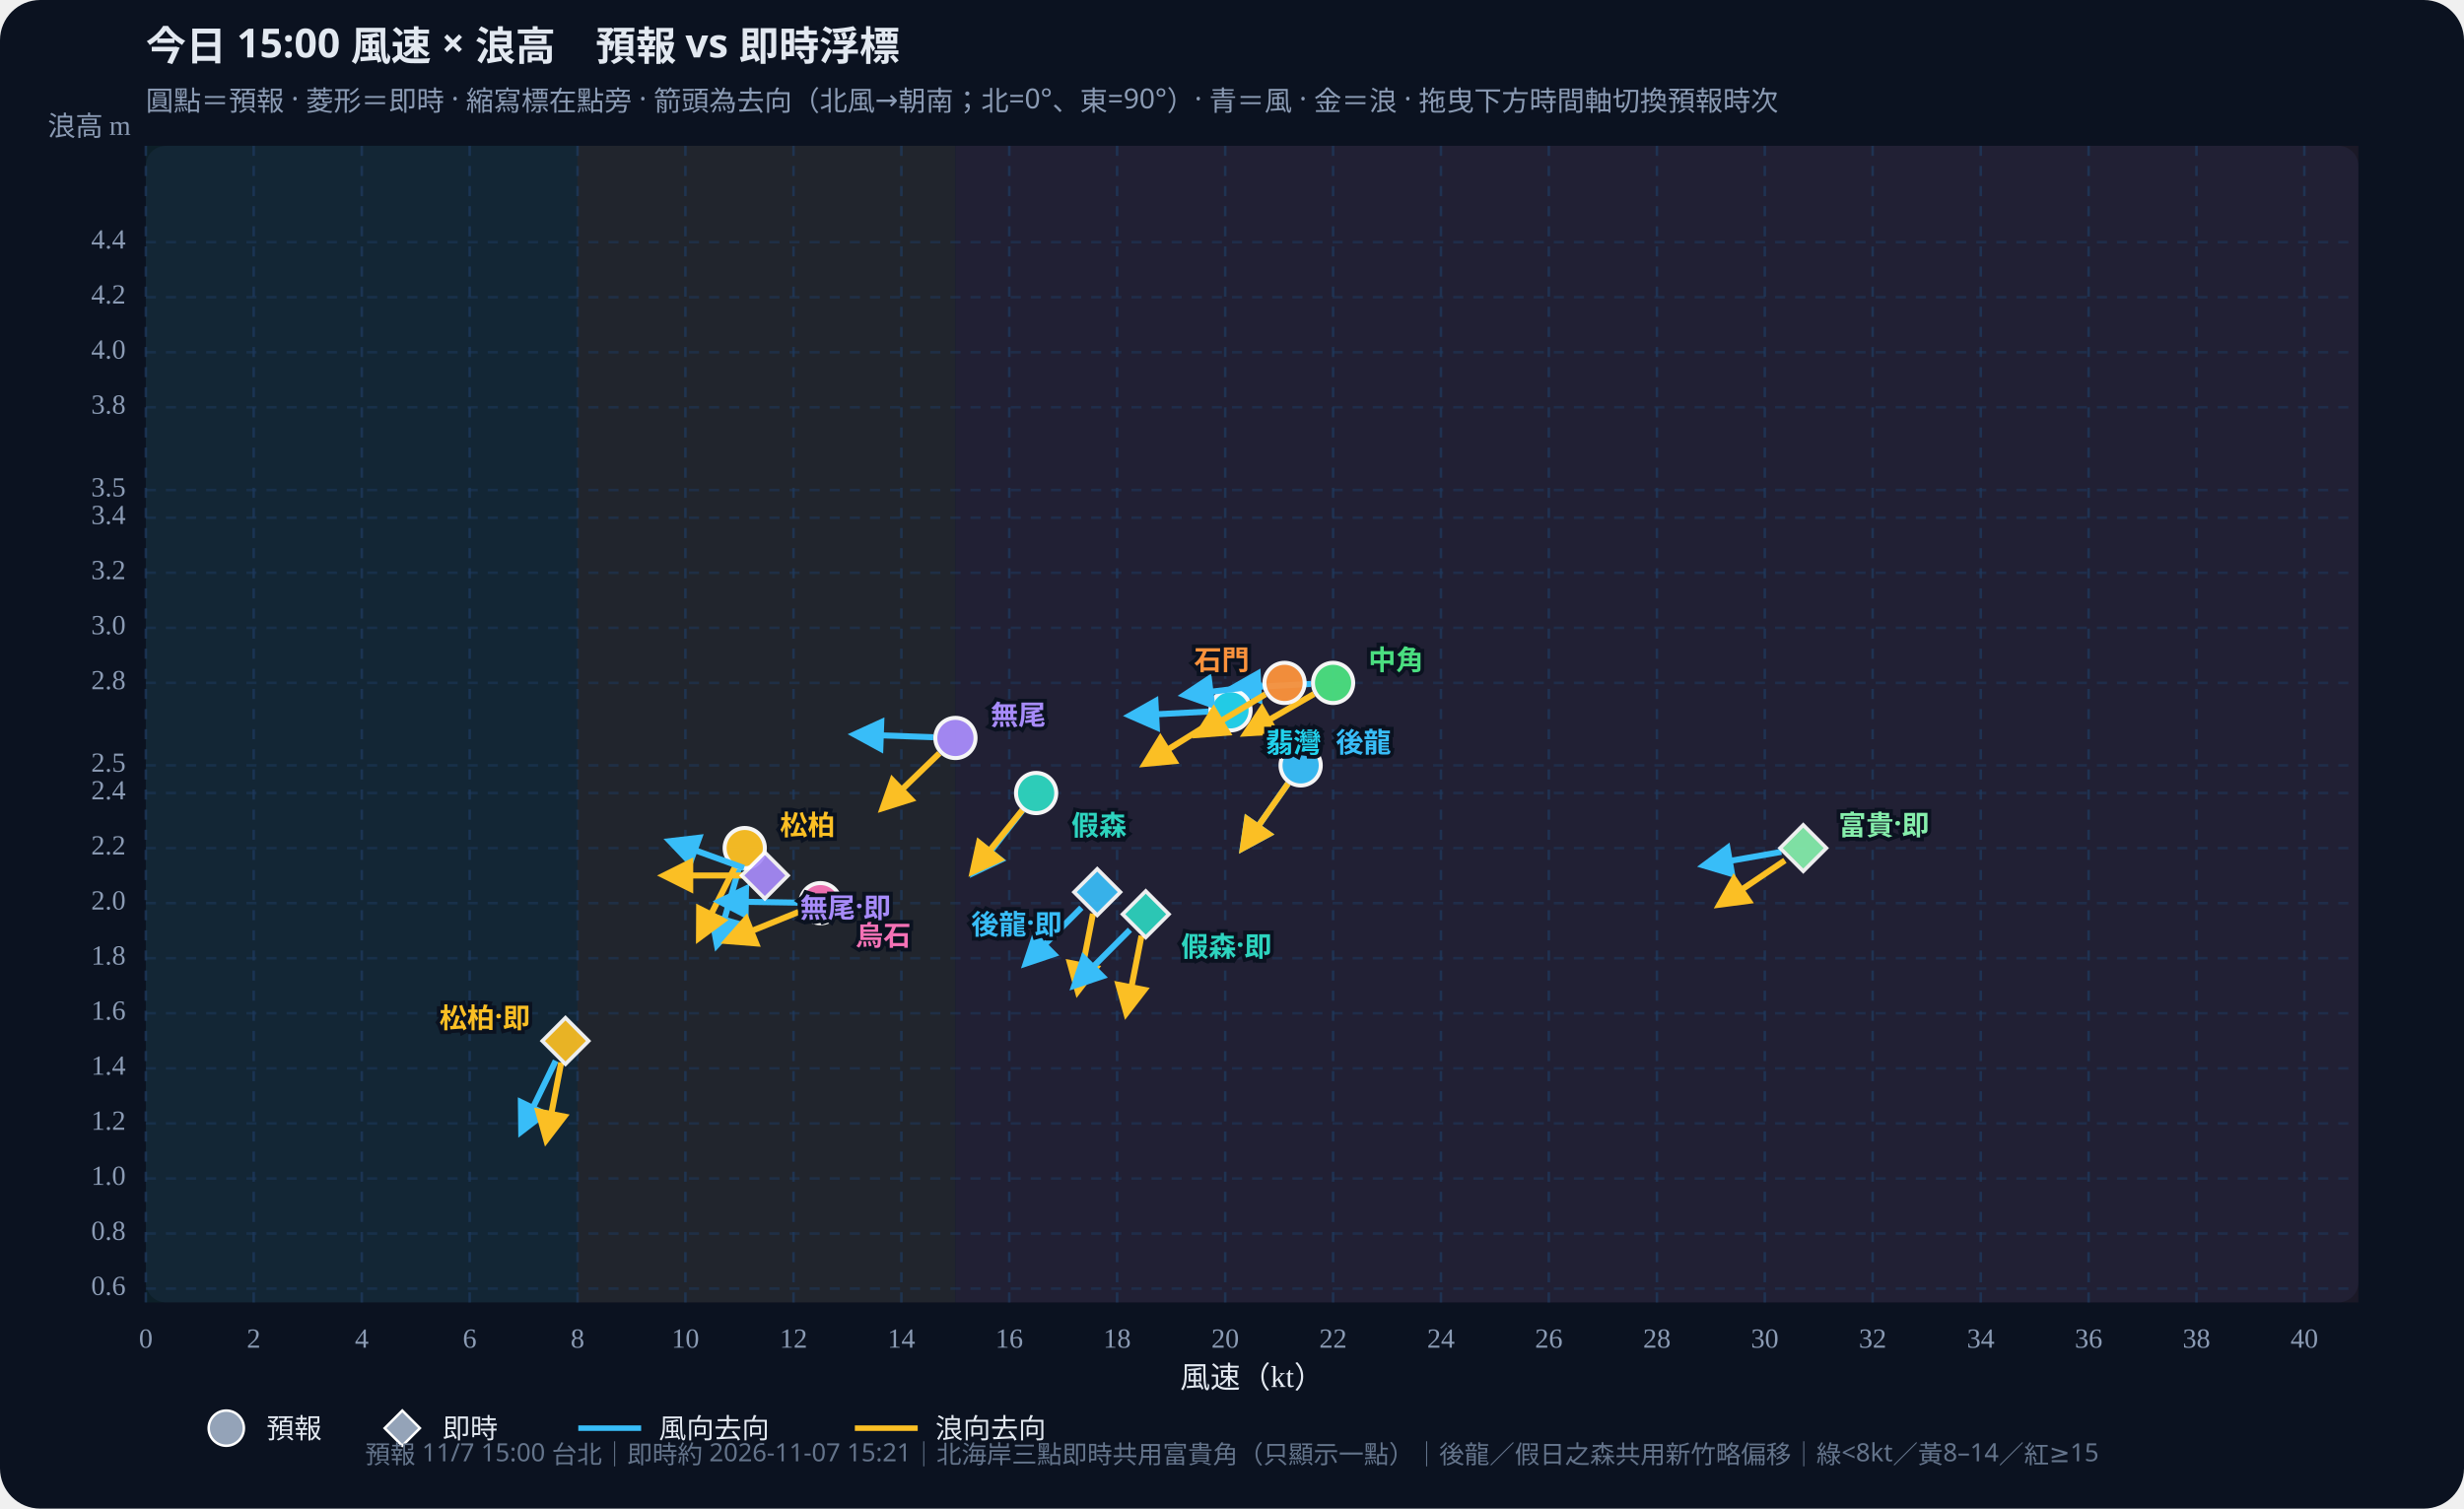
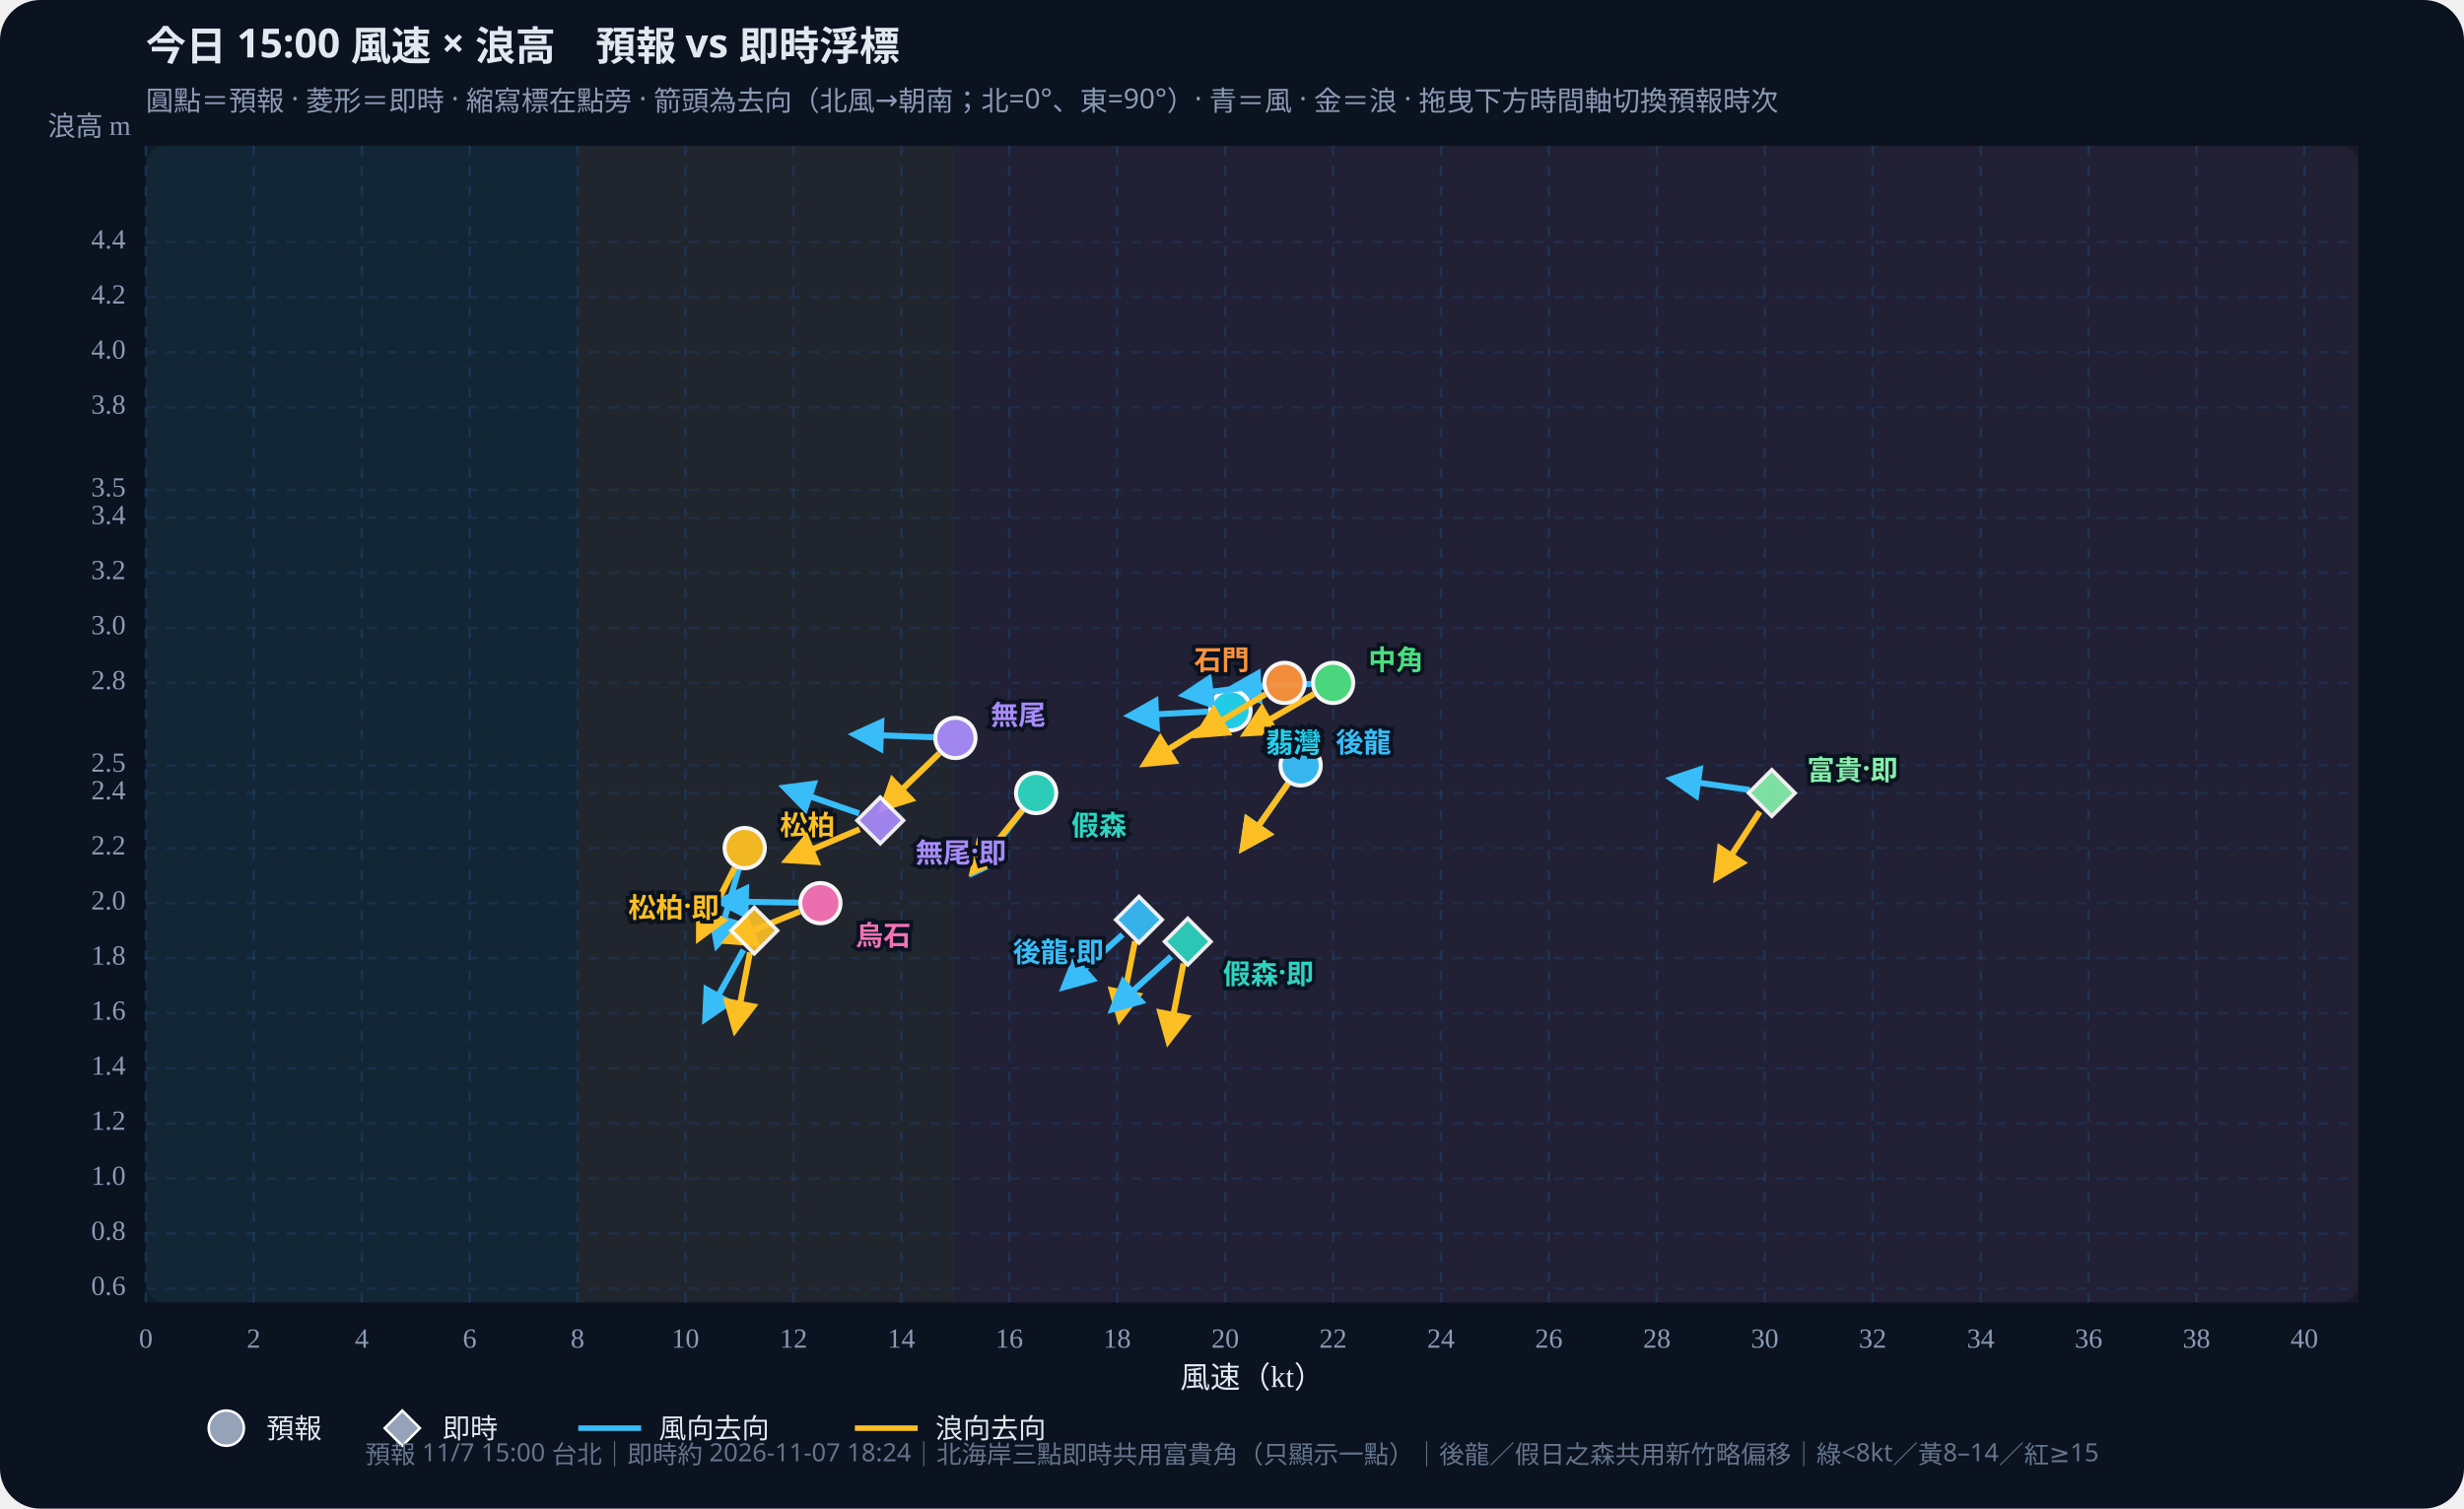
<svg xmlns="http://www.w3.org/2000/svg" id="wws-svg" viewBox="0 0 980 600" role="img" aria-label="風速與浪高散佈圖，可拖曳時間軸切換預報時次" style="width:100%;height:auto;display:block">
  <rect width="980" height="600" fill="#0b1220" rx="16" />
  <rect x="58" y="58" width="880" height="460" fill="#111a2e" rx="8" />
  <rect x="58.0" y="58" width="171.7" height="460" fill="#34d399" opacity="0.07" />
  <rect x="229.7" y="58" width="150.2" height="460" fill="#fbbf24" opacity="0.07" />
  <rect x="380.0" y="58" width="558.0" height="460" fill="#fb7185" opacity="0.07" />
  <defs>
    <marker id="arrow-38bdf8" viewBox="0 0 10 10" refX="8" refY="5" markerWidth="6" markerHeight="6" orient="auto-start-reverse">
      <path d="M0,0 L10,5 L0,10 z" fill="#38bdf8" />
    </marker>
    <marker id="arrow-fbbf24" viewBox="0 0 10 10" refX="8" refY="5" markerWidth="6" markerHeight="6" orient="auto-start-reverse">
      <path d="M0,0 L10,5 L0,10 z" fill="#fbbf24" />
    </marker>
  </defs>
  <text id="wws-title" x="58" y="24" fill="#e2e8f0" font-size="16" font-weight="700" font-family="Noto Sans TC,system-ui,sans-serif">今日 15:00 風速 × 浪高　預報 vs 即時浮標</text>
  <text x="58" y="44" fill="#8b9bb4" font-size="11" font-family="Noto Sans TC,system-ui,sans-serif">圓點＝預報 · 菱形＝即時 · 縮寫標在點旁 · 箭頭為去向（北風→朝南；北=0°、東=90°）· 青＝風 · 金＝浪 · 拖曳下方時間軸切換預報時次</text>
  <line x1="58.0" y1="58" x2="58.0" y2="518" stroke="#1e3a5f" stroke-dasharray="4 4" opacity="0.7" />
  <text x="58.0" y="536" text-anchor="middle" fill="#8b9bb4" font-size="11">0</text>
  <line x1="100.9" y1="58" x2="100.9" y2="518" stroke="#1e3a5f" stroke-dasharray="4 4" opacity="0.7" />
  <text x="100.9" y="536" text-anchor="middle" fill="#8b9bb4" font-size="11">2</text>
  <line x1="143.9" y1="58" x2="143.9" y2="518" stroke="#1e3a5f" stroke-dasharray="4 4" opacity="0.7" />
  <text x="143.9" y="536" text-anchor="middle" fill="#8b9bb4" font-size="11">4</text>
  <line x1="186.8" y1="58" x2="186.8" y2="518" stroke="#1e3a5f" stroke-dasharray="4 4" opacity="0.7" />
  <text x="186.8" y="536" text-anchor="middle" fill="#8b9bb4" font-size="11">6</text>
  <line x1="229.7" y1="58" x2="229.7" y2="518" stroke="#1e3a5f" stroke-dasharray="4 4" opacity="0.7" />
  <text x="229.7" y="536" text-anchor="middle" fill="#8b9bb4" font-size="11">8</text>
  <line x1="272.6" y1="58" x2="272.6" y2="518" stroke="#1e3a5f" stroke-dasharray="4 4" opacity="0.7" />
  <text x="272.6" y="536" text-anchor="middle" fill="#8b9bb4" font-size="11">10</text>
  <line x1="315.6" y1="58" x2="315.6" y2="518" stroke="#1e3a5f" stroke-dasharray="4 4" opacity="0.7" />
  <text x="315.6" y="536" text-anchor="middle" fill="#8b9bb4" font-size="11">12</text>
  <line x1="358.5" y1="58" x2="358.5" y2="518" stroke="#1e3a5f" stroke-dasharray="4 4" opacity="0.7" />
  <text x="358.5" y="536" text-anchor="middle" fill="#8b9bb4" font-size="11">14</text>
  <line x1="401.4" y1="58" x2="401.4" y2="518" stroke="#1e3a5f" stroke-dasharray="4 4" opacity="0.7" />
  <text x="401.4" y="536" text-anchor="middle" fill="#8b9bb4" font-size="11">16</text>
  <line x1="444.3" y1="58" x2="444.3" y2="518" stroke="#1e3a5f" stroke-dasharray="4 4" opacity="0.7" />
  <text x="444.3" y="536" text-anchor="middle" fill="#8b9bb4" font-size="11">18</text>
  <line x1="487.3" y1="58" x2="487.3" y2="518" stroke="#1e3a5f" stroke-dasharray="4 4" opacity="0.7" />
  <text x="487.3" y="536" text-anchor="middle" fill="#8b9bb4" font-size="11">20</text>
  <line x1="530.2" y1="58" x2="530.2" y2="518" stroke="#1e3a5f" stroke-dasharray="4 4" opacity="0.7" />
  <text x="530.2" y="536" text-anchor="middle" fill="#8b9bb4" font-size="11">22</text>
  <line x1="573.1" y1="58" x2="573.1" y2="518" stroke="#1e3a5f" stroke-dasharray="4 4" opacity="0.7" />
  <text x="573.1" y="536" text-anchor="middle" fill="#8b9bb4" font-size="11">24</text>
  <line x1="616.0" y1="58" x2="616.0" y2="518" stroke="#1e3a5f" stroke-dasharray="4 4" opacity="0.7" />
  <text x="616.0" y="536" text-anchor="middle" fill="#8b9bb4" font-size="11">26</text>
  <line x1="659.0" y1="58" x2="659.0" y2="518" stroke="#1e3a5f" stroke-dasharray="4 4" opacity="0.7" />
  <text x="659.0" y="536" text-anchor="middle" fill="#8b9bb4" font-size="11">28</text>
  <line x1="701.9" y1="58" x2="701.9" y2="518" stroke="#1e3a5f" stroke-dasharray="4 4" opacity="0.7" />
  <text x="701.9" y="536" text-anchor="middle" fill="#8b9bb4" font-size="11">30</text>
  <line x1="744.8" y1="58" x2="744.8" y2="518" stroke="#1e3a5f" stroke-dasharray="4 4" opacity="0.7" />
  <text x="744.8" y="536" text-anchor="middle" fill="#8b9bb4" font-size="11">32</text>
  <line x1="787.8" y1="58" x2="787.8" y2="518" stroke="#1e3a5f" stroke-dasharray="4 4" opacity="0.7" />
  <text x="787.8" y="536" text-anchor="middle" fill="#8b9bb4" font-size="11">34</text>
  <line x1="830.7" y1="58" x2="830.7" y2="518" stroke="#1e3a5f" stroke-dasharray="4 4" opacity="0.7" />
  <text x="830.7" y="536" text-anchor="middle" fill="#8b9bb4" font-size="11">36</text>
  <line x1="873.6" y1="58" x2="873.6" y2="518" stroke="#1e3a5f" stroke-dasharray="4 4" opacity="0.7" />
  <text x="873.6" y="536" text-anchor="middle" fill="#8b9bb4" font-size="11">38</text>
  <line x1="916.5" y1="58" x2="916.5" y2="518" stroke="#1e3a5f" stroke-dasharray="4 4" opacity="0.7" />
  <text x="916.5" y="536" text-anchor="middle" fill="#8b9bb4" font-size="11">40</text>
  <line x1="58" y1="512.5" x2="938" y2="512.5" stroke="#1e3a5f" stroke-dasharray="4 4" opacity="0.5" />
  <text x="50" y="512.5" text-anchor="end" dominant-baseline="middle" fill="#8b9bb4" font-size="11">0.6</text>
  <line x1="58" y1="490.6" x2="938" y2="490.6" stroke="#1e3a5f" stroke-dasharray="4 4" opacity="0.5" />
  <text x="50" y="490.6" text-anchor="end" dominant-baseline="middle" fill="#8b9bb4" font-size="11">0.8</text>
  <line x1="58" y1="468.7" x2="938" y2="468.7" stroke="#1e3a5f" stroke-dasharray="4 4" opacity="0.5" />
  <text x="50" y="468.7" text-anchor="end" dominant-baseline="middle" fill="#8b9bb4" font-size="11">1.0</text>
  <line x1="58" y1="446.8" x2="938" y2="446.8" stroke="#1e3a5f" stroke-dasharray="4 4" opacity="0.5" />
  <text x="50" y="446.8" text-anchor="end" dominant-baseline="middle" fill="#8b9bb4" font-size="11">1.2</text>
  <line x1="58" y1="424.9" x2="938" y2="424.9" stroke="#1e3a5f" stroke-dasharray="4 4" opacity="0.5" />
  <text x="50" y="424.9" text-anchor="end" dominant-baseline="middle" fill="#8b9bb4" font-size="11">1.4</text>
  <line x1="58" y1="403.0" x2="938" y2="403.0" stroke="#1e3a5f" stroke-dasharray="4 4" opacity="0.5" />
  <text x="50" y="403.0" text-anchor="end" dominant-baseline="middle" fill="#8b9bb4" font-size="11">1.6</text>
  <line x1="58" y1="381.1" x2="938" y2="381.1" stroke="#1e3a5f" stroke-dasharray="4 4" opacity="0.5" />
  <text x="50" y="381.1" text-anchor="end" dominant-baseline="middle" fill="#8b9bb4" font-size="11">1.8</text>
  <line x1="58" y1="359.2" x2="938" y2="359.2" stroke="#1e3a5f" stroke-dasharray="4 4" opacity="0.5" />
  <text x="50" y="359.2" text-anchor="end" dominant-baseline="middle" fill="#8b9bb4" font-size="11">2.0</text>
  <line x1="58" y1="337.3" x2="938" y2="337.3" stroke="#1e3a5f" stroke-dasharray="4 4" opacity="0.5" />
  <text x="50" y="337.3" text-anchor="end" dominant-baseline="middle" fill="#8b9bb4" font-size="11">2.2</text>
  <line x1="58" y1="315.4" x2="938" y2="315.4" stroke="#1e3a5f" stroke-dasharray="4 4" opacity="0.5" />
  <text x="50" y="315.4" text-anchor="end" dominant-baseline="middle" fill="#8b9bb4" font-size="11">2.4</text>
  <line x1="58" y1="304.4" x2="938" y2="304.4" stroke="#1e3a5f" stroke-dasharray="4 4" opacity="0.5" />
  <text x="50" y="304.4" text-anchor="end" dominant-baseline="middle" fill="#8b9bb4" font-size="11">2.5</text>
  <line x1="58" y1="271.6" x2="938" y2="271.6" stroke="#1e3a5f" stroke-dasharray="4 4" opacity="0.5" />
  <text x="50" y="271.6" text-anchor="end" dominant-baseline="middle" fill="#8b9bb4" font-size="11">2.8</text>
  <line x1="58" y1="249.7" x2="938" y2="249.7" stroke="#1e3a5f" stroke-dasharray="4 4" opacity="0.5" />
  <text x="50" y="249.7" text-anchor="end" dominant-baseline="middle" fill="#8b9bb4" font-size="11">3.0</text>
  <line x1="58" y1="227.8" x2="938" y2="227.8" stroke="#1e3a5f" stroke-dasharray="4 4" opacity="0.5" />
  <text x="50" y="227.8" text-anchor="end" dominant-baseline="middle" fill="#8b9bb4" font-size="11">3.2</text>
  <line x1="58" y1="205.9" x2="938" y2="205.9" stroke="#1e3a5f" stroke-dasharray="4 4" opacity="0.5" />
  <text x="50" y="205.9" text-anchor="end" dominant-baseline="middle" fill="#8b9bb4" font-size="11">3.4</text>
  <line x1="58" y1="194.9" x2="938" y2="194.9" stroke="#1e3a5f" stroke-dasharray="4 4" opacity="0.5" />
  <text x="50" y="194.9" text-anchor="end" dominant-baseline="middle" fill="#8b9bb4" font-size="11">3.5</text>
  <line x1="58" y1="162.0" x2="938" y2="162.0" stroke="#1e3a5f" stroke-dasharray="4 4" opacity="0.5" />
  <text x="50" y="162.0" text-anchor="end" dominant-baseline="middle" fill="#8b9bb4" font-size="11">3.8</text>
  <line x1="58" y1="140.1" x2="938" y2="140.1" stroke="#1e3a5f" stroke-dasharray="4 4" opacity="0.5" />
  <text x="50" y="140.1" text-anchor="end" dominant-baseline="middle" fill="#8b9bb4" font-size="11">4.0</text>
  <line x1="58" y1="118.2" x2="938" y2="118.2" stroke="#1e3a5f" stroke-dasharray="4 4" opacity="0.5" />
  <text x="50" y="118.2" text-anchor="end" dominant-baseline="middle" fill="#8b9bb4" font-size="11">4.2</text>
  <line x1="58" y1="96.3" x2="938" y2="96.3" stroke="#1e3a5f" stroke-dasharray="4 4" opacity="0.5" />
  <text x="50" y="96.3" text-anchor="end" dominant-baseline="middle" fill="#8b9bb4" font-size="11">4.4</text>
  <text x="498" y="552" text-anchor="middle" fill="#e2e8f0" font-size="12">風速（kt）</text>
  <text x="52" y="54" text-anchor="end" fill="#8b9bb4" font-size="11">浪高 m</text>
  <g id="wws-forecast-layer">
    <line x1="512.3" y1="311.6" x2="494.4" y2="337.2" stroke="#38bdf8" stroke-width="2.4" marker-end="url(#arrow-38bdf8)" />
    <line x1="512.3" y1="311.6" x2="494.4" y2="337.2" stroke="#fbbf24" stroke-width="2.4" marker-end="url(#arrow-fbbf24)" />
    <circle cx="517.3" cy="304.4" r="8.0" fill="#38bdf8" stroke="#fff" stroke-width="1.6" opacity="0.95" />
    <line x1="406.7" y1="322.3" x2="387.5" y2="346.9" stroke="#38bdf8" stroke-width="2.4" marker-end="url(#arrow-38bdf8)" />
    <line x1="406.6" y1="322.2" x2="387.0" y2="346.5" stroke="#fbbf24" stroke-width="2.4" marker-end="url(#arrow-fbbf24)" />
    <circle cx="412.1" cy="315.4" r="8.0" fill="#2dd4bf" stroke="#fff" stroke-width="1.6" opacity="0.95" />
    <line x1="293.8" y1="345.7" x2="285.2" y2="375.7" stroke="#38bdf8" stroke-width="2.4" marker-end="url(#arrow-38bdf8)" />
    <line x1="292.2" y1="345.1" x2="278.1" y2="372.9" stroke="#fbbf24" stroke-width="2.4" marker-end="url(#arrow-fbbf24)" />
    <circle cx="296.2" cy="337.3" r="8.0" fill="#fbbf24" stroke="#fff" stroke-width="1.6" opacity="0.95" />
    <line x1="521.4" y1="272.0" x2="490.2" y2="273.7" stroke="#38bdf8" stroke-width="2.4" marker-end="url(#arrow-38bdf8)" />
    <line x1="522.6" y1="276.0" x2="495.6" y2="291.6" stroke="#fbbf24" stroke-width="2.4" marker-end="url(#arrow-fbbf24)" />
    <circle cx="530.2" cy="271.6" r="8.0" fill="#4ade80" stroke="#fff" stroke-width="1.6" opacity="0.95" />
    <line x1="480.6" y1="283.0" x2="449.5" y2="284.6" stroke="#38bdf8" stroke-width="2.4" marker-end="url(#arrow-38bdf8)" />
    <line x1="482.0" y1="287.2" x2="455.5" y2="303.7" stroke="#fbbf24" stroke-width="2.4" marker-end="url(#arrow-fbbf24)" />
    <circle cx="489.4" cy="282.5" r="8.0" fill="#22d3ee" stroke="#fff" stroke-width="1.6" opacity="0.95" />
    <line x1="502.1" y1="272.6" x2="471.2" y2="276.4" stroke="#38bdf8" stroke-width="2.4" marker-end="url(#arrow-38bdf8)" />
    <line x1="503.3" y1="276.1" x2="476.6" y2="292.2" stroke="#fbbf24" stroke-width="2.4" marker-end="url(#arrow-fbbf24)" />
    <circle cx="510.9" cy="271.6" r="8.0" fill="#fb923c" stroke="#fff" stroke-width="1.6" opacity="0.95" />
    <line x1="371.2" y1="293.2" x2="340.0" y2="292.1" stroke="#38bdf8" stroke-width="2.4" marker-end="url(#arrow-38bdf8)" />
    <line x1="373.6" y1="299.6" x2="351.2" y2="321.3" stroke="#fbbf24" stroke-width="2.4" marker-end="url(#arrow-fbbf24)" />
    <circle cx="380.0" cy="293.5" r="8.0" fill="#a78bfa" stroke="#fff" stroke-width="1.6" opacity="0.95" />
    <line x1="317.5" y1="359.0" x2="286.3" y2="358.5" stroke="#38bdf8" stroke-width="2.4" marker-end="url(#arrow-38bdf8)" />
    <line x1="318.1" y1="362.5" x2="289.2" y2="374.2" stroke="#fbbf24" stroke-width="2.4" marker-end="url(#arrow-fbbf24)" />
    <circle cx="326.3" cy="359.2" r="8.0" fill="#f472b6" stroke="#fff" stroke-width="1.6" opacity="0.95" />
    <text x="531.3" y="294.4" text-anchor="start" dominant-baseline="central" fill="#38bdf8" font-size="11" font-weight="700" font-family="Noto Sans TC,system-ui,sans-serif" stroke="#0b1220" stroke-width="3" paint-order="stroke">後龍</text>
    <text x="426.1" y="327.4" text-anchor="start" dominant-baseline="central" fill="#2dd4bf" font-size="11" font-weight="700" font-family="Noto Sans TC,system-ui,sans-serif" stroke="#0b1220" stroke-width="3" paint-order="stroke">假森</text>
    <text x="310.2" y="327.3" text-anchor="start" dominant-baseline="central" fill="#fbbf24" font-size="11" font-weight="700" font-family="Noto Sans TC,system-ui,sans-serif" stroke="#0b1220" stroke-width="3" paint-order="stroke">松柏</text>
    <text x="544.2" y="261.6" text-anchor="start" dominant-baseline="central" fill="#4ade80" font-size="11" font-weight="700" font-family="Noto Sans TC,system-ui,sans-serif" stroke="#0b1220" stroke-width="3" paint-order="stroke">中角</text>
    <text x="503.4" y="294.5" text-anchor="start" dominant-baseline="central" fill="#22d3ee" font-size="11" font-weight="700" font-family="Noto Sans TC,system-ui,sans-serif" stroke="#0b1220" stroke-width="3" paint-order="stroke">翡灣</text>
    <text x="496.9" y="261.6" text-anchor="end" dominant-baseline="central" fill="#fb923c" font-size="11" font-weight="700" font-family="Noto Sans TC,system-ui,sans-serif" stroke="#0b1220" stroke-width="3" paint-order="stroke">石門</text>
    <text x="394.0" y="283.5" text-anchor="start" dominant-baseline="central" fill="#a78bfa" font-size="11" font-weight="700" font-family="Noto Sans TC,system-ui,sans-serif" stroke="#0b1220" stroke-width="3" paint-order="stroke">無尾</text>
    <text x="340.3" y="371.2" text-anchor="start" dominant-baseline="central" fill="#f472b6" font-size="11" font-weight="700" font-family="Noto Sans TC,system-ui,sans-serif" stroke="#0b1220" stroke-width="3" paint-order="stroke">烏石</text>
  </g>
  <g id="wws-live-layer">
-     <line x1="430.1" y1="361.0" x2="408.1" y2="383.1" stroke="#38bdf8" stroke-width="2.4" marker-end="url(#arrow-38bdf8)" />
-     <line x1="434.7" y1="363.4" x2="428.7" y2="394.1" stroke="#fbbf24" stroke-width="2.4" marker-end="url(#arrow-fbbf24)" />
-     <polygon points="436.4,345.6 445.6,354.8 436.4,364.0 427.2,354.8" fill="#38bdf8" stroke="#fff" stroke-width="1.5" opacity="0.92" />
-     <line x1="449.4" y1="369.8" x2="427.4" y2="391.9" stroke="#38bdf8" stroke-width="2.4" marker-end="url(#arrow-38bdf8)" />
-     <line x1="454.0" y1="372.2" x2="448.0" y2="402.8" stroke="#fbbf24" stroke-width="2.4" marker-end="url(#arrow-fbbf24)" />
-     <polygon points="455.7,354.4 464.9,363.6 455.7,372.8 446.5,363.6" fill="#2dd4bf" stroke="#fff" stroke-width="1.5" opacity="0.92" />
-     <line x1="221.0" y1="421.9" x2="207.4" y2="449.9" stroke="#38bdf8" stroke-width="2.4" marker-end="url(#arrow-38bdf8)" />
-     <line x1="223.2" y1="422.6" x2="217.3" y2="453.2" stroke="#fbbf24" stroke-width="2.4" marker-end="url(#arrow-fbbf24)" />
-     <polygon points="224.9,404.8 234.1,414.0 224.9,423.2 215.7,414.0" fill="#fbbf24" stroke="#fff" stroke-width="1.5" opacity="0.92" />
-     <line x1="708.5" y1="338.8" x2="677.8" y2="344.2" stroke="#38bdf8" stroke-width="2.4" marker-end="url(#arrow-38bdf8)" />
-     <line x1="709.9" y1="342.2" x2="684.0" y2="359.7" stroke="#fbbf24" stroke-width="2.4" marker-end="url(#arrow-fbbf24)" />
-     <polygon points="717.2,328.1 726.4,337.3 717.2,346.5 708.0,337.3" fill="#86efac" stroke="#fff" stroke-width="1.5" opacity="0.92" />
-     <line x1="295.9" y1="345.2" x2="266.6" y2="334.6" stroke="#38bdf8" stroke-width="2.4" marker-end="url(#arrow-38bdf8)" />
-     <line x1="295.4" y1="348.2" x2="264.2" y2="348.2" stroke="#fbbf24" stroke-width="2.4" marker-end="url(#arrow-fbbf24)" />
-     <polygon points="304.2,339.0 313.4,348.2 304.2,357.4 295.0,348.2" fill="#a78bfa" stroke="#fff" stroke-width="1.5" opacity="0.92" />
-     <text x="422.4" y="366.8" text-anchor="end" dominant-baseline="central" fill="#38bdf8" font-size="11" font-weight="700" font-family="Noto Sans TC,system-ui,sans-serif" stroke="#0b1220" stroke-width="3" paint-order="stroke">後龍·即</text>
-     <text x="469.7" y="375.6" text-anchor="start" dominant-baseline="central" fill="#2dd4bf" font-size="11" font-weight="700" font-family="Noto Sans TC,system-ui,sans-serif" stroke="#0b1220" stroke-width="3" paint-order="stroke">假森·即</text>
-     <text x="210.9" y="404.0" text-anchor="end" dominant-baseline="central" fill="#fbbf24" font-size="11" font-weight="700" font-family="Noto Sans TC,system-ui,sans-serif" stroke="#0b1220" stroke-width="3" paint-order="stroke">松柏·即</text>
-     <text x="731.2" y="327.3" text-anchor="start" dominant-baseline="central" fill="#86efac" font-size="11" font-weight="700" font-family="Noto Sans TC,system-ui,sans-serif" stroke="#0b1220" stroke-width="3" paint-order="stroke">富貴·即</text>
-     <text x="318.2" y="360.2" text-anchor="start" dominant-baseline="central" fill="#a78bfa" font-size="11" font-weight="700" font-family="Noto Sans TC,system-ui,sans-serif" stroke="#0b1220" stroke-width="3" paint-order="stroke">無尾·即</text>
+     <line x1="446.5" y1="371.7" x2="423.3" y2="392.5" stroke="#38bdf8" stroke-width="2.4" marker-end="url(#arrow-38bdf8)" />
+     <line x1="451.4" y1="374.4" x2="445.4" y2="405.0" stroke="#fbbf24" stroke-width="2.4" marker-end="url(#arrow-fbbf24)" />
+     <polygon points="453.0,356.6 462.2,365.8 453.0,375.0 443.8,365.8" fill="#38bdf8" stroke="#fff" stroke-width="1.5" opacity="0.92" />
+     <line x1="465.8" y1="380.4" x2="442.6" y2="401.3" stroke="#38bdf8" stroke-width="2.4" marker-end="url(#arrow-38bdf8)" />
+     <line x1="470.7" y1="383.2" x2="464.7" y2="413.8" stroke="#fbbf24" stroke-width="2.4" marker-end="url(#arrow-fbbf24)" />
+     <polygon points="472.4,365.3 481.6,374.5 472.4,383.7 463.2,374.5" fill="#2dd4bf" stroke="#fff" stroke-width="1.5" opacity="0.92" />
+     <line x1="295.7" y1="377.8" x2="280.6" y2="405.1" stroke="#38bdf8" stroke-width="2.4" marker-end="url(#arrow-38bdf8)" />
+     <line x1="298.3" y1="378.8" x2="292.4" y2="409.4" stroke="#fbbf24" stroke-width="2.4" marker-end="url(#arrow-fbbf24)" />
+     <polygon points="300.0,360.9 309.2,370.1 300.0,379.3 290.8,370.1" fill="#fbbf24" stroke="#fff" stroke-width="1.5" opacity="0.92" />
+     <line x1="696.0" y1="314.2" x2="665.1" y2="309.8" stroke="#38bdf8" stroke-width="2.4" marker-end="url(#arrow-38bdf8)" />
+     <line x1="699.9" y1="322.8" x2="682.9" y2="348.9" stroke="#fbbf24" stroke-width="2.4" marker-end="url(#arrow-fbbf24)" />
+     <polygon points="704.7,306.2 713.9,315.4 704.7,324.6 695.5,315.4" fill="#86efac" stroke="#fff" stroke-width="1.5" opacity="0.92" />
+     <line x1="341.7" y1="323.5" x2="312.2" y2="313.3" stroke="#38bdf8" stroke-width="2.4" marker-end="url(#arrow-38bdf8)" />
+     <line x1="341.9" y1="329.8" x2="313.2" y2="342.0" stroke="#fbbf24" stroke-width="2.4" marker-end="url(#arrow-fbbf24)" />
+     <polygon points="350.1,317.1 359.3,326.3 350.1,335.5 340.9,326.3" fill="#a78bfa" stroke="#fff" stroke-width="1.5" opacity="0.92" />
+     <text x="439.0" y="377.8" text-anchor="end" dominant-baseline="central" fill="#38bdf8" font-size="11" font-weight="700" font-family="Noto Sans TC,system-ui,sans-serif" stroke="#0b1220" stroke-width="3" paint-order="stroke">後龍·即</text>
+     <text x="486.4" y="386.5" text-anchor="start" dominant-baseline="central" fill="#2dd4bf" font-size="11" font-weight="700" font-family="Noto Sans TC,system-ui,sans-serif" stroke="#0b1220" stroke-width="3" paint-order="stroke">假森·即</text>
+     <text x="286.0" y="360.1" text-anchor="end" dominant-baseline="central" fill="#fbbf24" font-size="11" font-weight="700" font-family="Noto Sans TC,system-ui,sans-serif" stroke="#0b1220" stroke-width="3" paint-order="stroke">松柏·即</text>
+     <text x="718.7" y="305.4" text-anchor="start" dominant-baseline="central" fill="#86efac" font-size="11" font-weight="700" font-family="Noto Sans TC,system-ui,sans-serif" stroke="#0b1220" stroke-width="3" paint-order="stroke">富貴·即</text>
+     <text x="364.1" y="338.3" text-anchor="start" dominant-baseline="central" fill="#a78bfa" font-size="11" font-weight="700" font-family="Noto Sans TC,system-ui,sans-serif" stroke="#0b1220" stroke-width="3" paint-order="stroke">無尾·即</text>
  </g>
  <circle cx="90" cy="568" r="7" fill="#94a3b8" stroke="#fff" />
  <text x="106" y="572" fill="#e2e8f0" font-size="11" font-family="Noto Sans TC,system-ui,sans-serif">預報</text>
  <polygon points="160,561 167,568 160,575 153,568" fill="#94a3b8" stroke="#fff" />
  <text x="176" y="572" fill="#e2e8f0" font-size="11" font-family="Noto Sans TC,system-ui,sans-serif">即時</text>
  <line x1="230" y1="568" x2="255" y2="568" stroke="#38bdf8" stroke-width="2.2" />
  <text x="262" y="572" fill="#e2e8f0" font-size="11" font-family="Noto Sans TC,system-ui,sans-serif">風向去向</text>
  <line x1="340" y1="568" x2="365" y2="568" stroke="#fbbf24" stroke-width="2.2" />
  <text x="372" y="572" fill="#e2e8f0" font-size="11" font-family="Noto Sans TC,system-ui,sans-serif">浪向去向</text>
-   <text id="wws-foot" x="490" y="582" text-anchor="middle" fill="#64748b" font-size="10" font-family="Noto Sans TC,system-ui,sans-serif">預報 11/7 15:00 台北｜即時約 2026-11-07 15:21｜北海岸三點即時共用富貴角（只顯示一點）｜後龍／假日之森共用新竹略偏移｜綠&lt;8kt／黃8–14／紅≥15</text>
+   <text id="wws-foot" x="490" y="582" text-anchor="middle" fill="#64748b" font-size="10" font-family="Noto Sans TC,system-ui,sans-serif">預報 11/7 15:00 台北｜即時約 2026-11-07 18:24｜北海岸三點即時共用富貴角（只顯示一點）｜後龍／假日之森共用新竹略偏移｜綠&lt;8kt／黃8–14／紅≥15</text>
</svg>
